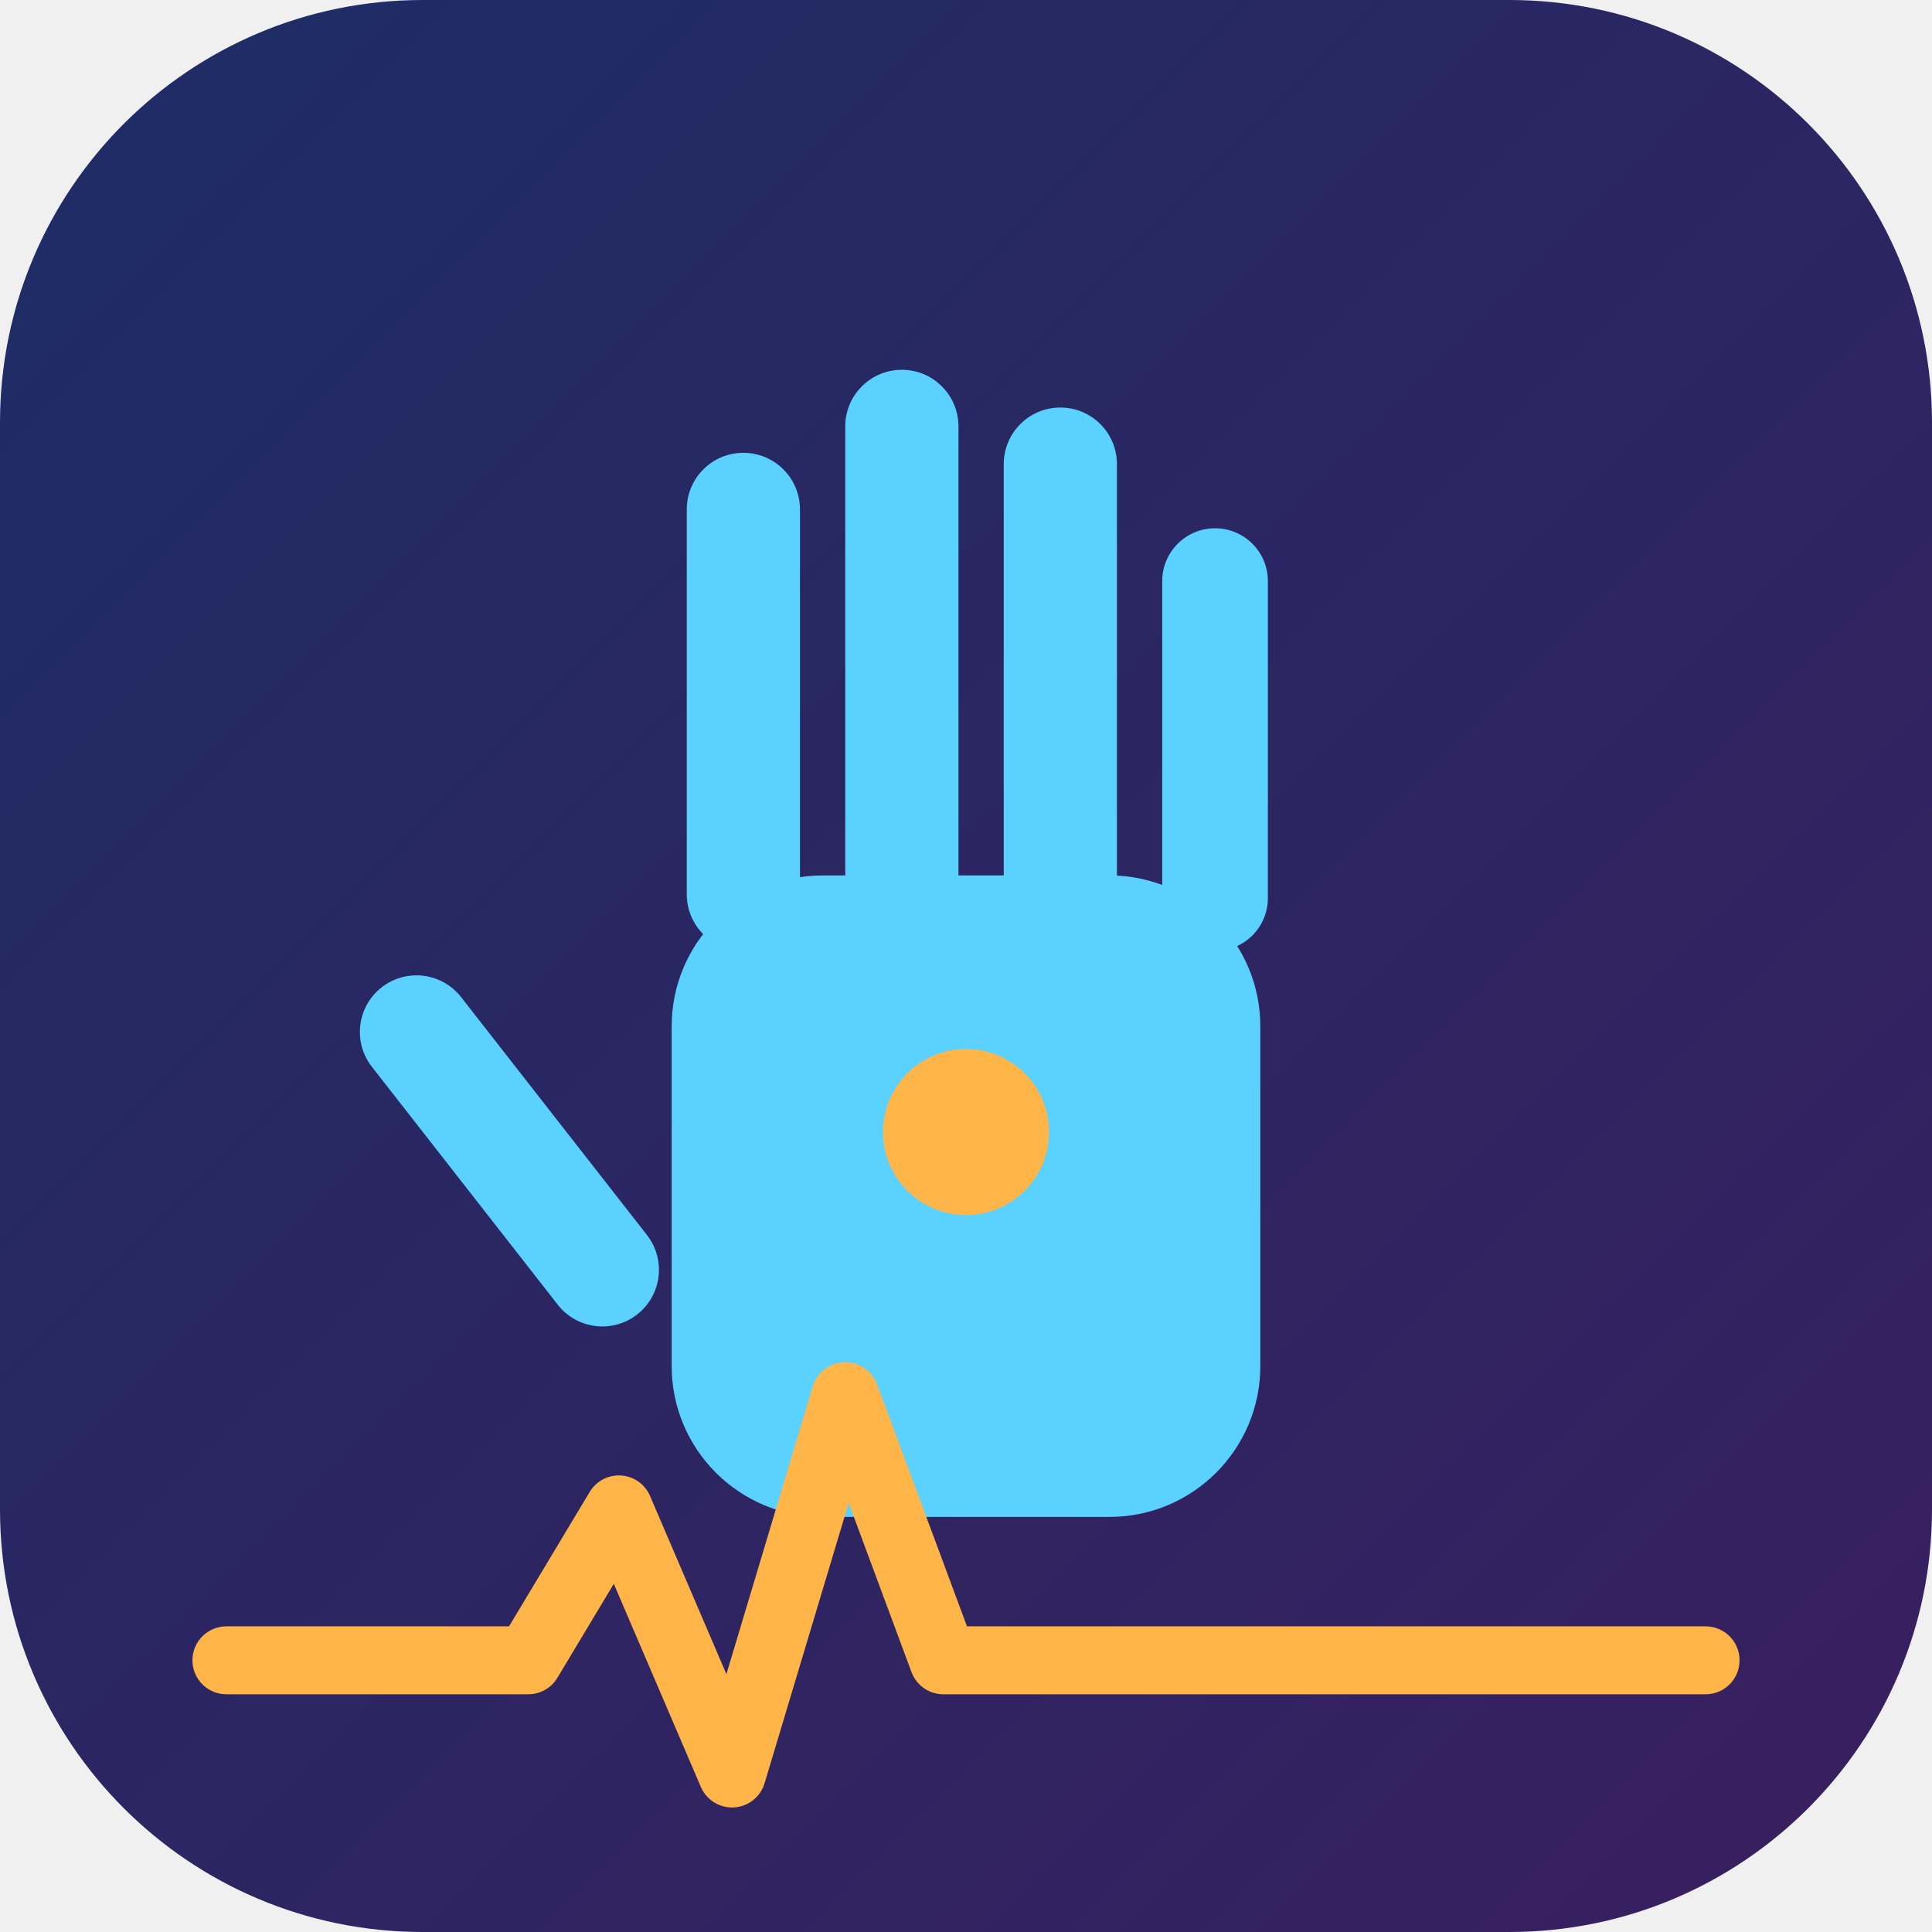
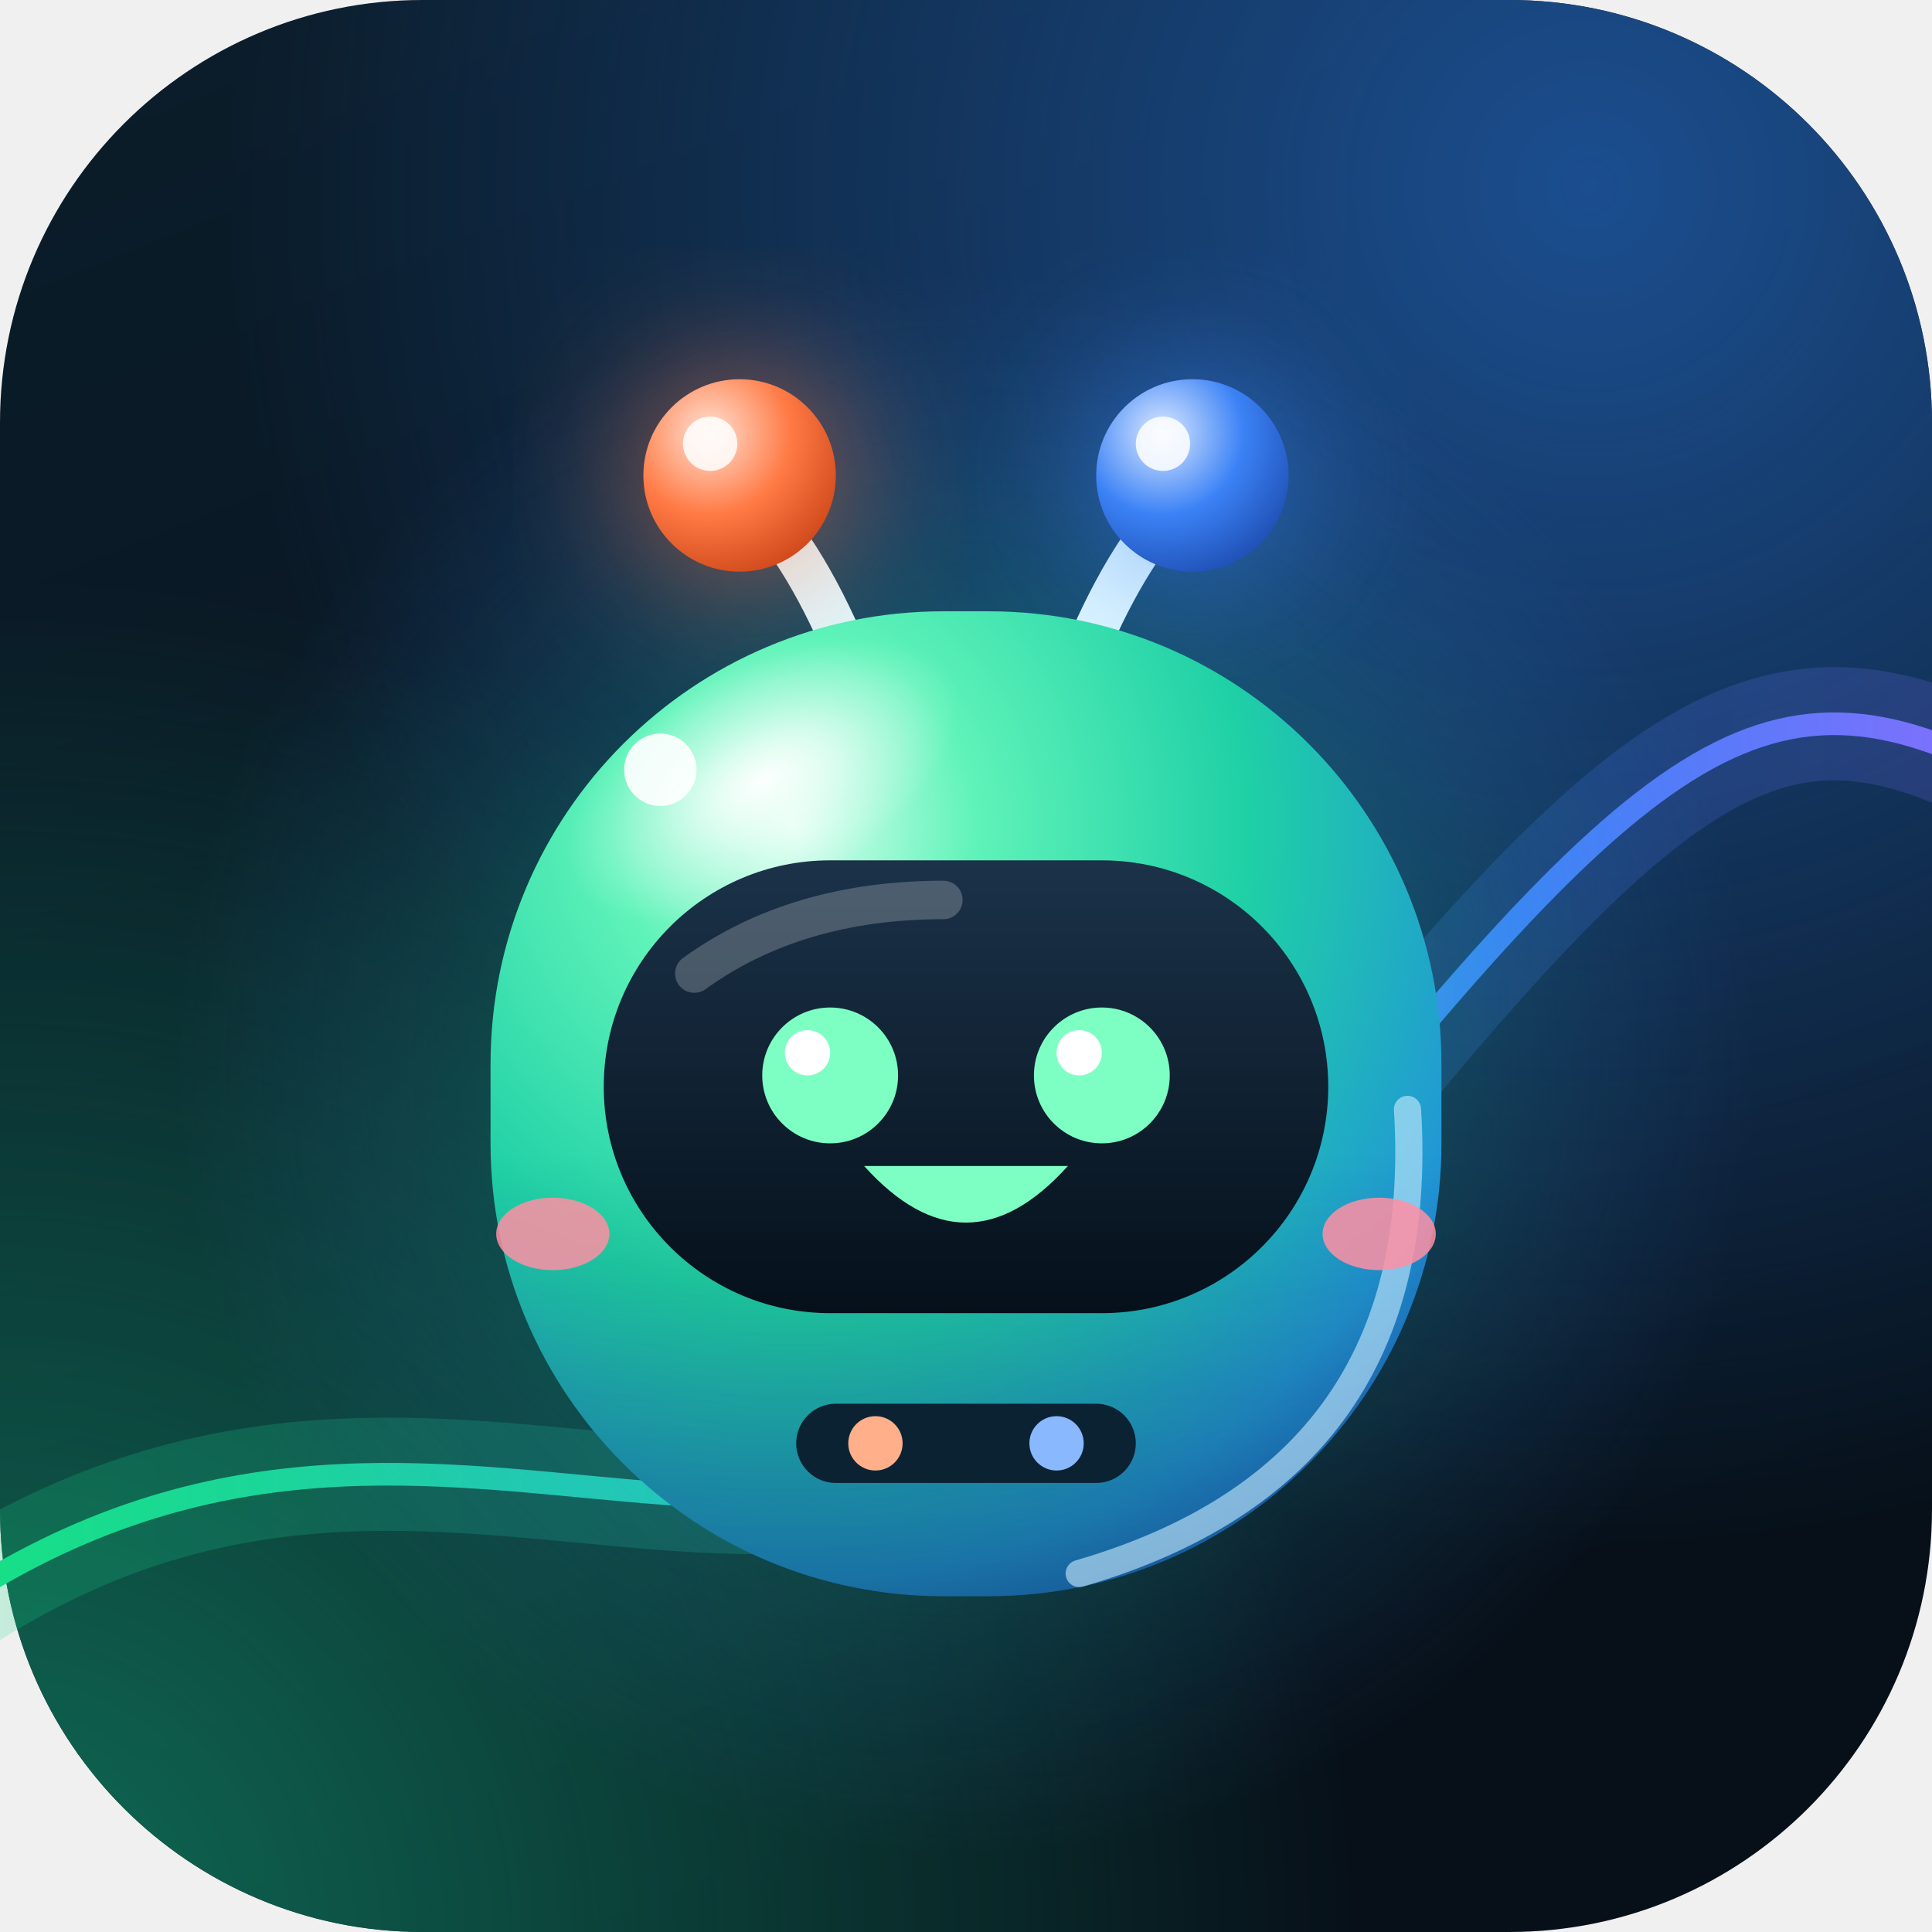
<svg xmlns="http://www.w3.org/2000/svg" viewBox="0 0 512 512">
  <defs>
-     <linearGradient id="g" x1="0" y1="0" x2="1" y2="1">
-       <stop offset="0" stop-color="#1d2d66" />
-       <stop offset="1" stop-color="#3a1f5f" />
+     <radialGradient id="glowA" cx=".82" cy=".1" r=".7">
+       <stop offset="0" stop-color="#1b4e8f" />
+       <stop offset="1" stop-color="#1b4e8f" stop-opacity="0" />
+     </radialGradient>
+     <radialGradient id="glowB" cx="0" cy="1" r=".7">
+       <stop offset="0" stop-color="#0f6b55" />
+       <stop offset="1" stop-color="#0f6b55" stop-opacity="0" />
+     </radialGradient>
+     <linearGradient id="bg" x1="0" y1="0" x2=".4" y2="1">
+       <stop offset="0" stop-color="#0b1d2b" />
+       <stop offset="1" stop-color="#071019" />
    </linearGradient>
+     <linearGradient id="trail" x1="0" y1="0" x2="1" y2="0">
+       <stop offset="0" stop-color="#16e182" />
+       <stop offset=".45" stop-color="#25c2c4" />
+       <stop offset=".75" stop-color="#3b82f6" />
+       <stop offset="1" stop-color="#8a6dff" />
+     </linearGradient>
+     <radialGradient id="halo" cx=".5" cy=".5" r=".5">
+       <stop offset="0" stop-color="#5ff3b9" stop-opacity=".55" />
+       <stop offset=".6" stop-color="#25c2c4" stop-opacity=".18" />
+       <stop offset="1" stop-color="#3b82f6" stop-opacity="0" />
+     </radialGradient>
+     <radialGradient id="body" cx=".32" cy=".22" r=".95">
+       <stop offset="0" stop-color="#dcfff0" />
+       <stop offset=".2" stop-color="#5ff3b9" />
+       <stop offset=".5" stop-color="#1fd0a6" />
+       <stop offset=".8" stop-color="#2196d6" />
+       <stop offset="1" stop-color="#1d4fbf" />
+     </radialGradient>
+     <linearGradient id="under" x1="0" y1="0" x2="0" y2="1">
+       <stop offset=".55" stop-color="#05101a" stop-opacity="0" />
+       <stop offset="1" stop-color="#05101a" stop-opacity=".28" />
+     </linearGradient>
+     <radialGradient id="gloss" cx=".5" cy=".5" r=".5">
+       <stop offset="0" stop-color="#fff" stop-opacity=".95" />
+       <stop offset=".55" stop-color="#fff" stop-opacity=".35" />
+       <stop offset="1" stop-color="#fff" stop-opacity="0" />
+     </radialGradient>
+     <linearGradient id="visor" x1="0" y1="0" x2="0" y2="1">
+       <stop offset="0" stop-color="#1b3249" />
+       <stop offset="1" stop-color="#05101a" />
+     </linearGradient>
+     <radialGradient id="a" cx=".34" cy=".28" r=".85">
+       <stop offset="0" stop-color="#ffe2d4" />
+       <stop offset=".5" stop-color="#ff7a45" />
+       <stop offset="1" stop-color="#c63f12" />
+     </radialGradient>
+     <radialGradient id="b" cx=".34" cy=".28" r=".85">
+       <stop offset="0" stop-color="#dbe9ff" />
+       <stop offset=".5" stop-color="#3b82f6" />
+       <stop offset="1" stop-color="#1a46a8" />
+     </radialGradient>
+     <filter id="blur" x="-50%" y="-50%" width="200%" height="200%">
+       <feGaussianBlur stdDeviation="6" />
+     </filter>
  </defs>
-   <rect width="512" height="512" rx="112" fill="url(#g)" />
-   <g fill="#5ad1ff" stroke="none">
-     <rect x="178" y="232" width="156" height="170" rx="40" />
-     <rect x="182" y="120" width="30" height="132" rx="15" />
-     <rect x="224" y="98" width="30" height="150" rx="15" />
-     <rect x="266" y="108" width="30" height="140" rx="15" />
-     <rect x="308" y="140" width="28" height="112" rx="14" />
-     <rect x="120" y="250" width="30" height="110" rx="15" transform="rotate(-38 135 305)" />
+   <rect class="tile" width="512" height="512" rx="112" fill="url(#bg)" />
+   <rect class="tile" width="512" height="512" rx="112" fill="url(#glowA)" />
+   <rect class="tile" width="512" height="512" rx="112" fill="url(#glowB)" />
+   <path class="tile" d="M-20 430 C 120 330, 220 470, 330 330 S 470 170, 540 210" fill="none" stroke="url(#trail)" stroke-width="30" stroke-linecap="round" opacity=".2" />
+   <path class="tile" d="M-20 430 C 120 330, 220 470, 330 330 S 470 170, 540 210" fill="none" stroke="url(#trail)" stroke-width="6" stroke-linecap="round" />
+   <circle cx="256" cy="282" r="210" fill="url(#halo)" />
+   <g transform="translate(76 96) scale(3)">
+     <path d="M50 27 Q46 17 41 12 M70 27 Q74 17 79 12" fill="none" stroke="#dff7ff" stroke-width="3.8" stroke-linecap="round" />
+     <circle cx="40" cy="10" r="10" fill="#ff7a45" opacity=".5" filter="url(#blur)" />
+     <circle cx="80" cy="10" r="10" fill="#3b82f6" opacity=".5" filter="url(#blur)" />
+     <circle cx="40" cy="10" r="8.5" fill="url(#a)" />
+     <circle cx="80" cy="10" r="8.5" fill="url(#b)" />
+     <circle cx="37.4" cy="7.2" r="2.4" fill="#fff" opacity=".85" />
+     <circle cx="77.4" cy="7.2" r="2.4" fill="#fff" opacity=".85" />
+     <rect x="18" y="22" width="84" height="87" rx="40" fill="url(#body)" />
+     <rect x="18" y="22" width="84" height="87" rx="40" fill="url(#under)" />
+     <path d="M99 66 Q101 98 70 107" fill="none" stroke="#c9ecff" stroke-width="2.4" stroke-linecap="round" opacity=".6" />
+     <ellipse cx="42" cy="37" rx="19" ry="10" fill="url(#gloss)" transform="rotate(-28 42 37)" />
+     <circle cx="33" cy="36" r="3.2" fill="#fff" opacity=".9" />
+     <rect x="28" y="44" width="64" height="40" rx="20" fill="url(#visor)" />
+     <path d="M36 54 Q45 47.5 58 47.5" fill="none" stroke="#fff" stroke-width="3.4" stroke-linecap="round" opacity=".22" />
+     <circle cx="48" cy="63" r="6" fill="#7dffc4" />
+     <circle cx="72" cy="63" r="6" fill="#7dffc4" />
+     <circle cx="46" cy="61" r="2" fill="#fff" />
+     <circle cx="70" cy="61" r="2" fill="#fff" />
+     <path d="M51 71 Q60 81 69 71 Z" fill="#7dffc4" />
+     <ellipse cx="23.5" cy="77" rx="5" ry="3.2" fill="#ff8fa3" opacity=".85" />
+     <ellipse cx="96.5" cy="77" rx="5" ry="3.2" fill="#ff8fa3" opacity=".85" />
+     <rect x="45" y="92" width="30" height="7" rx="3.5" fill="#0b2233" />
+     <circle cx="52" cy="95.5" r="2.4" fill="#ffb08a" />
+     <circle cx="68" cy="95.5" r="2.4" fill="#8ab8ff" />
  </g>
-   <circle cx="256" cy="300" r="22" fill="#ffb547" />
-   <path d="M60 440 h80 l24 -40 l30 70 l30 -100 l26 70 h202" fill="none" stroke="#ffb547" stroke-width="18" stroke-linecap="round" stroke-linejoin="round" />
</svg>
